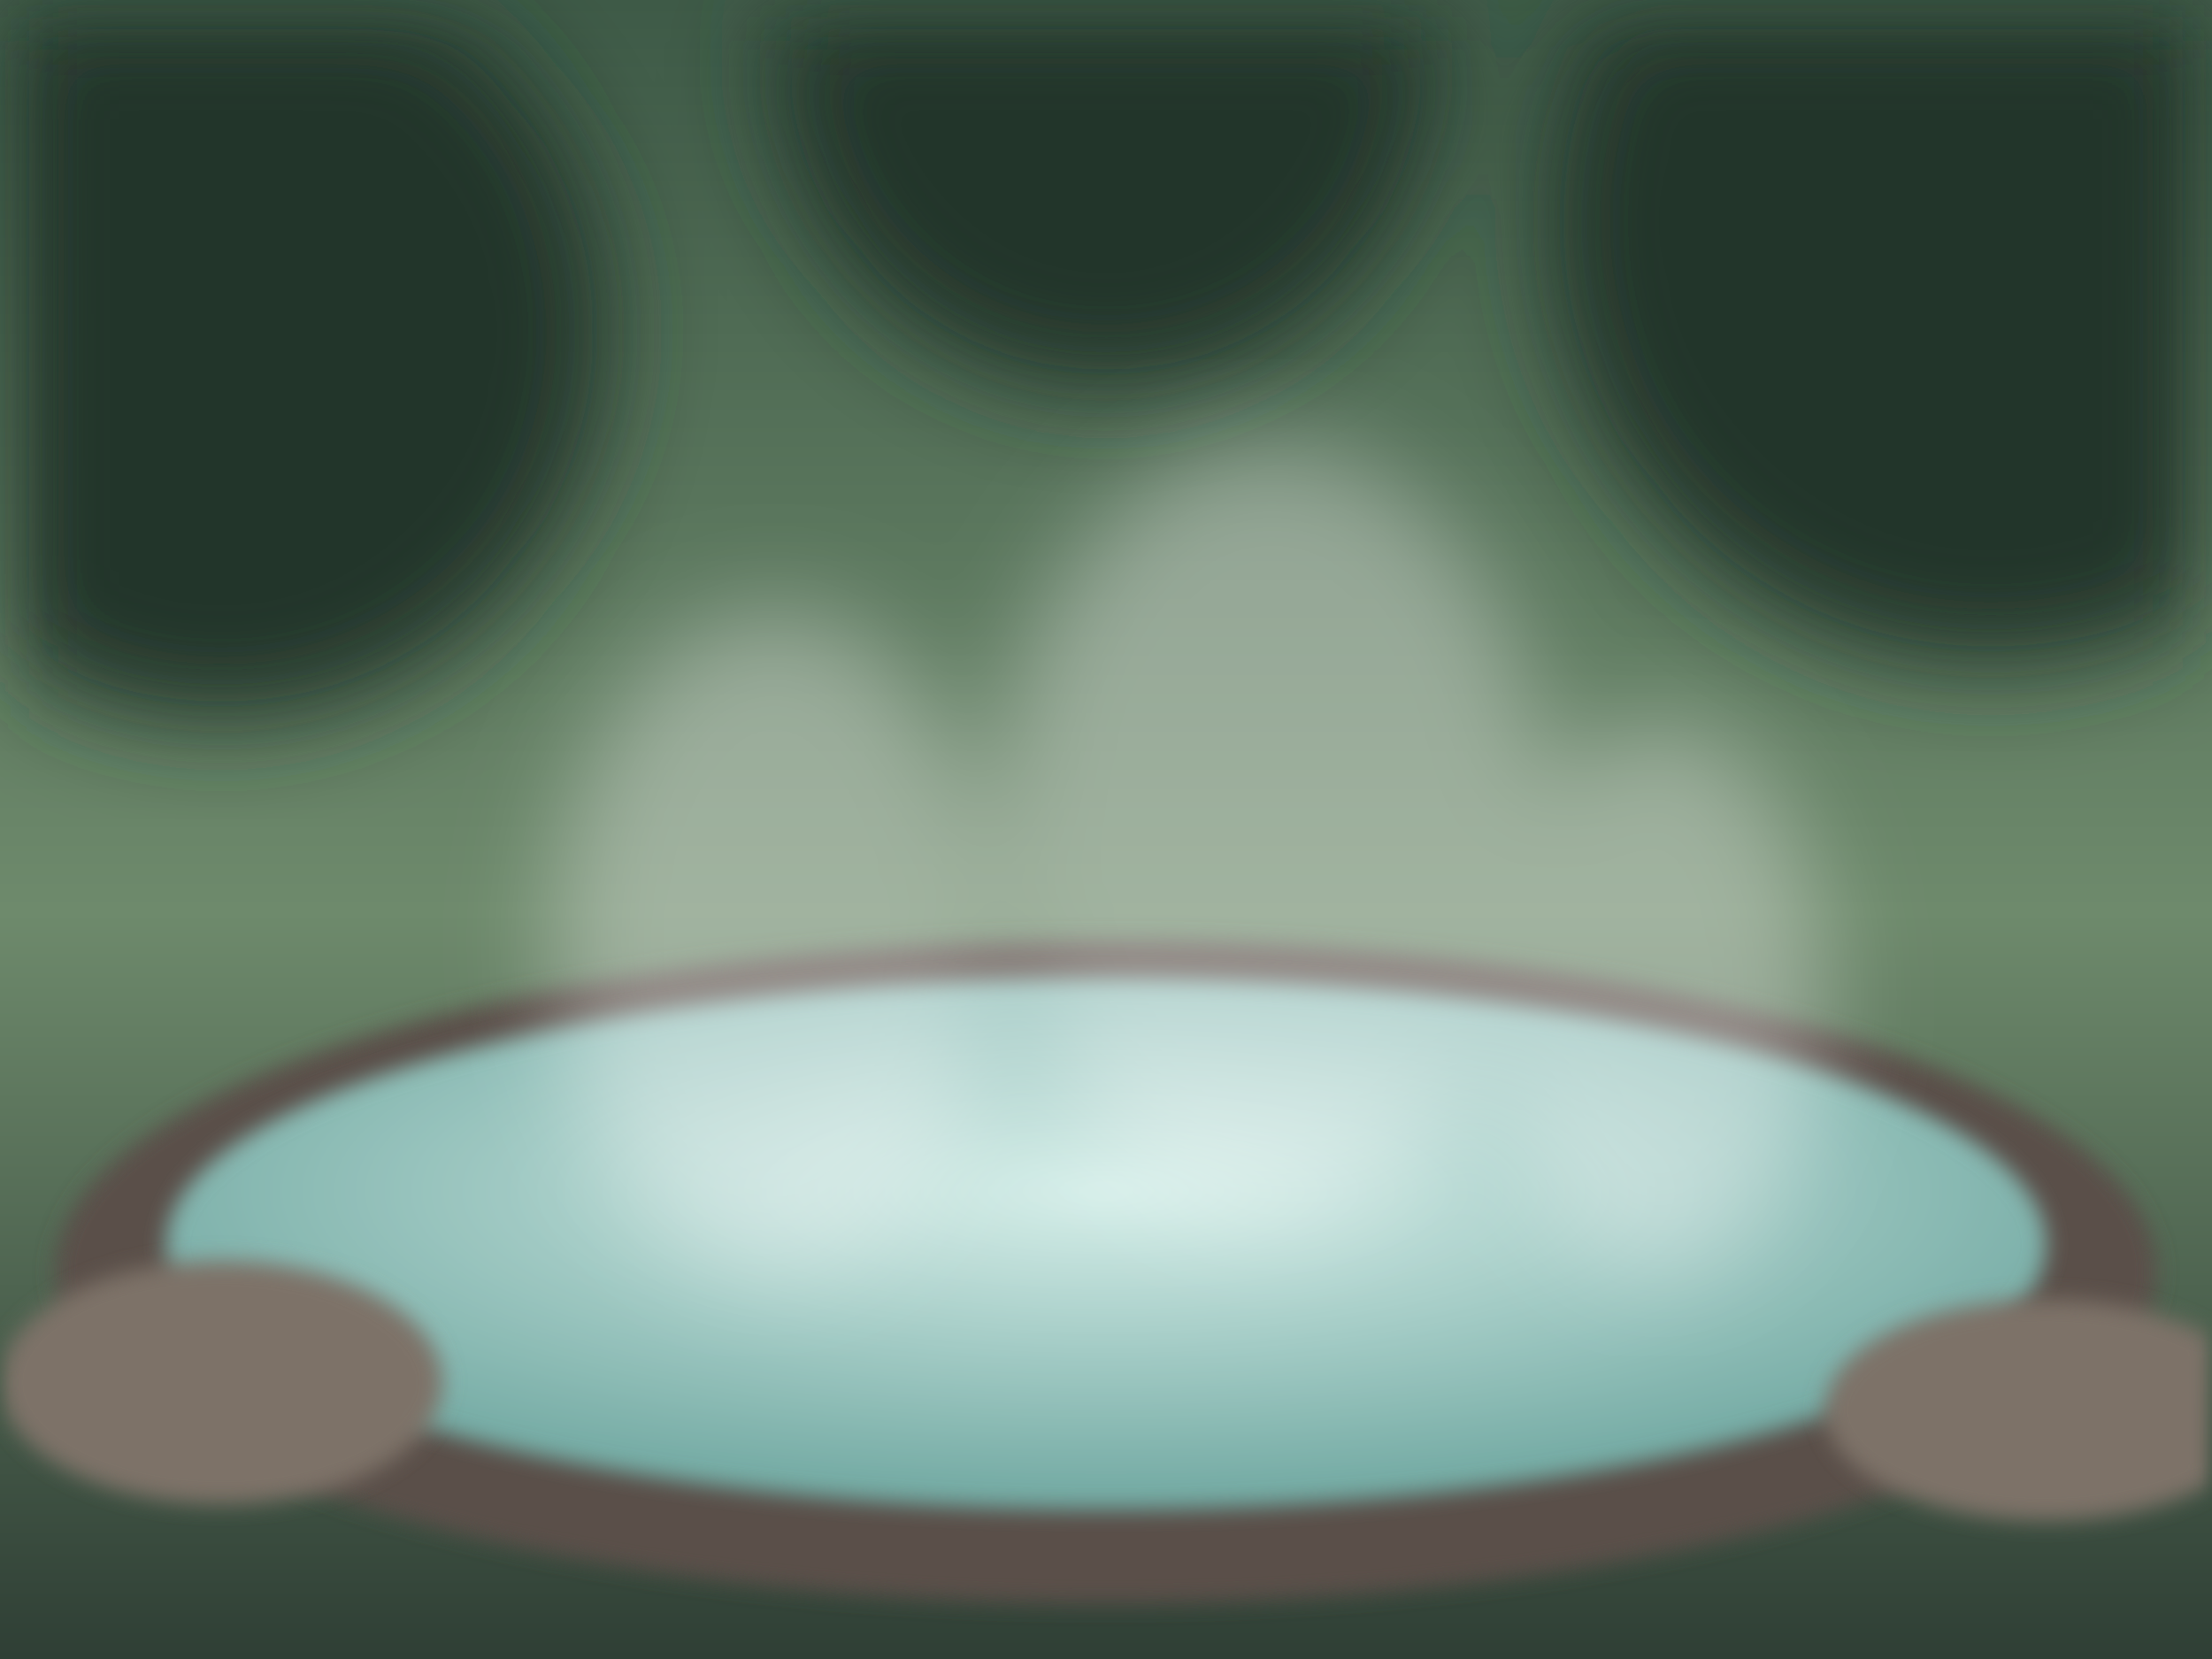
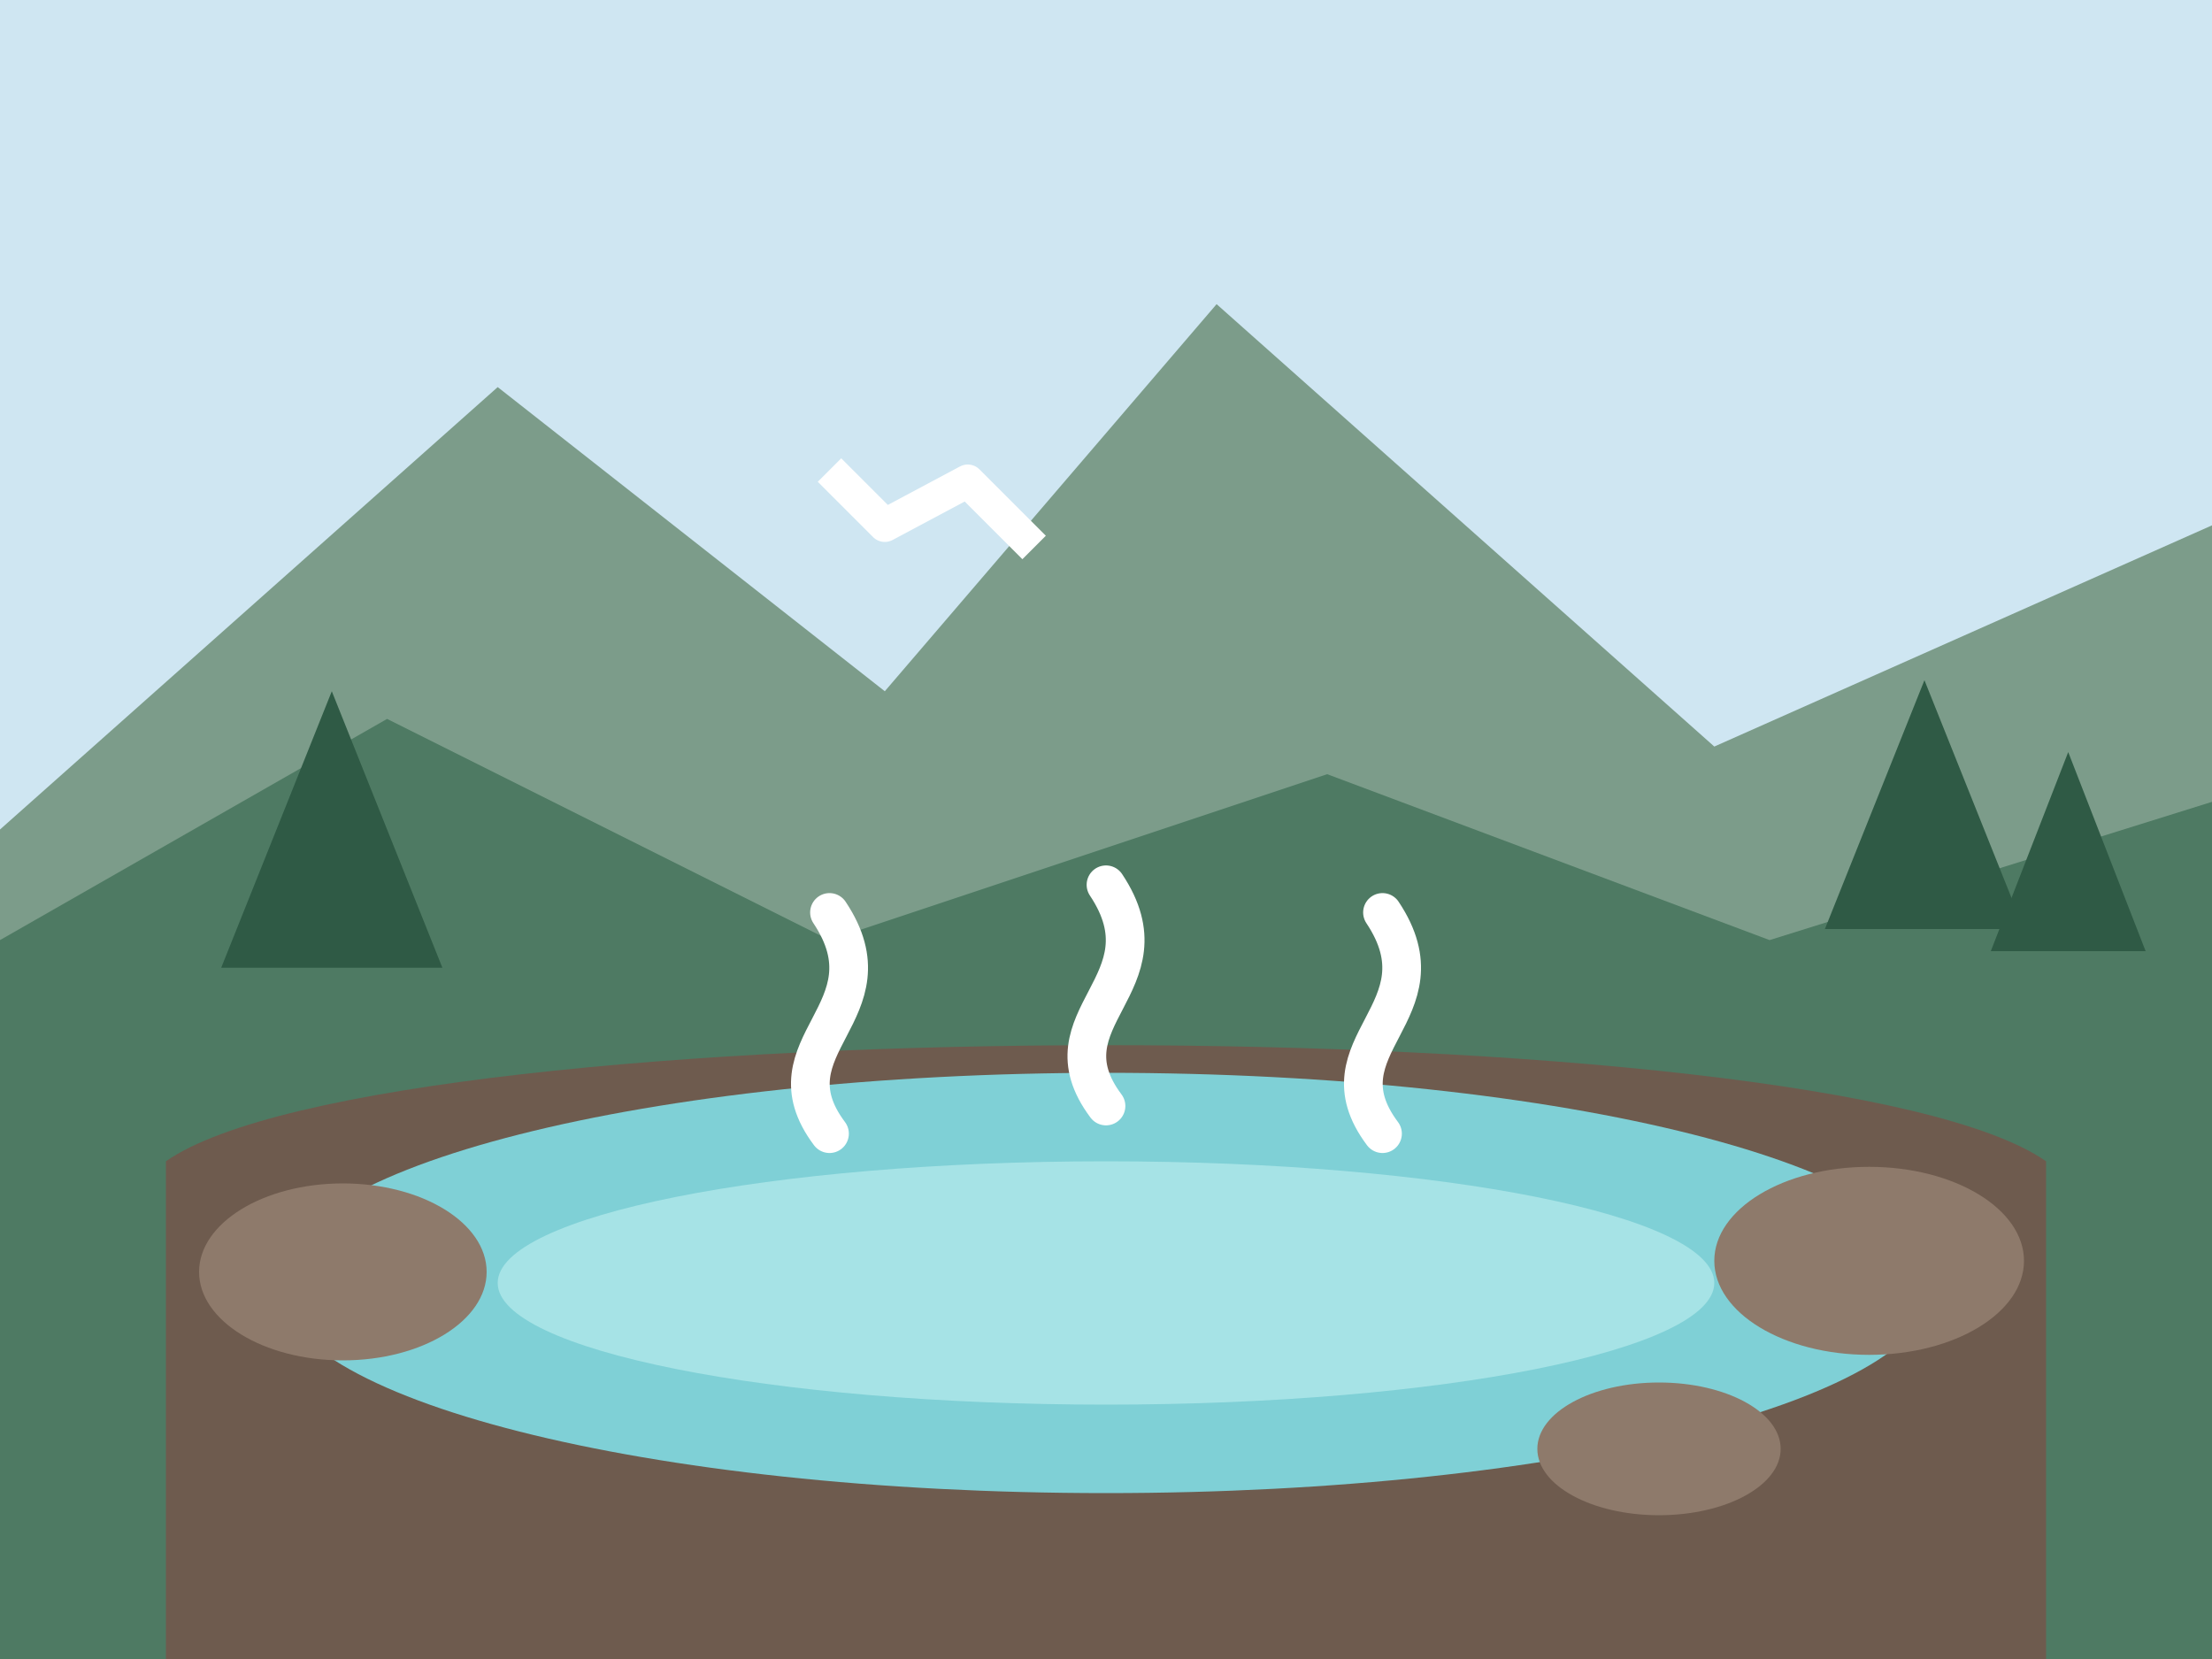
<svg xmlns="http://www.w3.org/2000/svg" viewBox="0 0 400 300" preserveAspectRatio="xMidYMid slice">
-   <defs>
-     <linearGradient id="g3_2" x1="0" y1="0" x2="0" y2="1">
-       <stop offset="0" stop-color="#3E5A47" />
-       <stop offset=".55" stop-color="#6E8A6C" />
-       <stop offset="1" stop-color="#2F3F35" />
-     </linearGradient>
-     <radialGradient id="g3w_2" cx=".5" cy=".4" r=".6">
-       <stop offset="0" stop-color="#D7EFEA" />
-       <stop offset="1" stop-color="#6FA7A0" />
-     </radialGradient>
-     <filter id="f3_2">
-       <feGaussianBlur stdDeviation="2" />
-     </filter>
-     <filter id="f3b_2">
-       <feGaussianBlur stdDeviation="9" />
-     </filter>
-   </defs>
-   <rect width="400" height="300" fill="url(#g3_2)" />
-   <g fill="#24352B" filter="url(#f3b_2)">
-     <circle cx="40" cy="60" r="70" />
-     <circle cx="360" cy="40" r="80" />
-     <circle cx="200" cy="10" r="60" />
+   <rect width="400" height="300" fill="#CFE6F2" />
+   <path d="M0 150 90 70l70 55 60-70 90 80 90-40v155H0z" fill="#7C9C8A" />
+   <path d="M150 85l10 10 15-8 12 12" fill="none" stroke="#FFFFFF" stroke-width="6" stroke-linejoin="round" />
+   <path d="M0 170 70 130l80 40 90-30 80 30 80-25v155H0z" fill="#4E7A63" />
+   <g fill="#2F5A45">
+     <path d="M40 175 60 125l20 50z" />
+     <path d="M330 168l18-45 18 45z" />
+     <path d="M360 172l14-36 14 36z" />
  </g>
-   <ellipse cx="200" cy="230" rx="190" ry="60" fill="#5A5048" filter="url(#f3_2)" />
-   <ellipse cx="200" cy="225" rx="170" ry="48" fill="url(#g3w_2)" filter="url(#f3_2)" />
-   <g fill="#fff" opacity=".35" filter="url(#f3b_2)">
-     <ellipse cx="140" cy="170" rx="40" ry="60" />
-     <ellipse cx="230" cy="150" rx="50" ry="70" />
-     <ellipse cx="300" cy="180" rx="30" ry="50" />
+   <path d="M30 210c40-28 300-28 340 0v90H30z" fill="#6E5B4E" />
+   <ellipse cx="200" cy="232" rx="150" ry="38" fill="#7FD0D6" />
+   <ellipse cx="200" cy="232" rx="110" ry="22" fill="#A6E3E6" />
+   <g fill="#8E7A6B">
+     <ellipse cx="62" cy="230" rx="26" ry="16" />
+     <ellipse cx="338" cy="228" rx="28" ry="17" />
+     <ellipse cx="300" cy="262" rx="22" ry="12" />
  </g>
-   <g fill="#7D7268" filter="url(#f3_2)">
-     <ellipse cx="40" cy="250" rx="40" ry="22" />
-     <ellipse cx="370" cy="255" rx="40" ry="20" />
+   <g fill="none" stroke="#FFFFFF" stroke-width="7" stroke-linecap="round">
+     <path d="M150 205c-12-16 12-22 0-40" />
+     <path d="M200 200c-12-16 12-22 0-40" />
+     <path d="M250 205c-12-16 12-22 0-40" />
  </g>
</svg>
